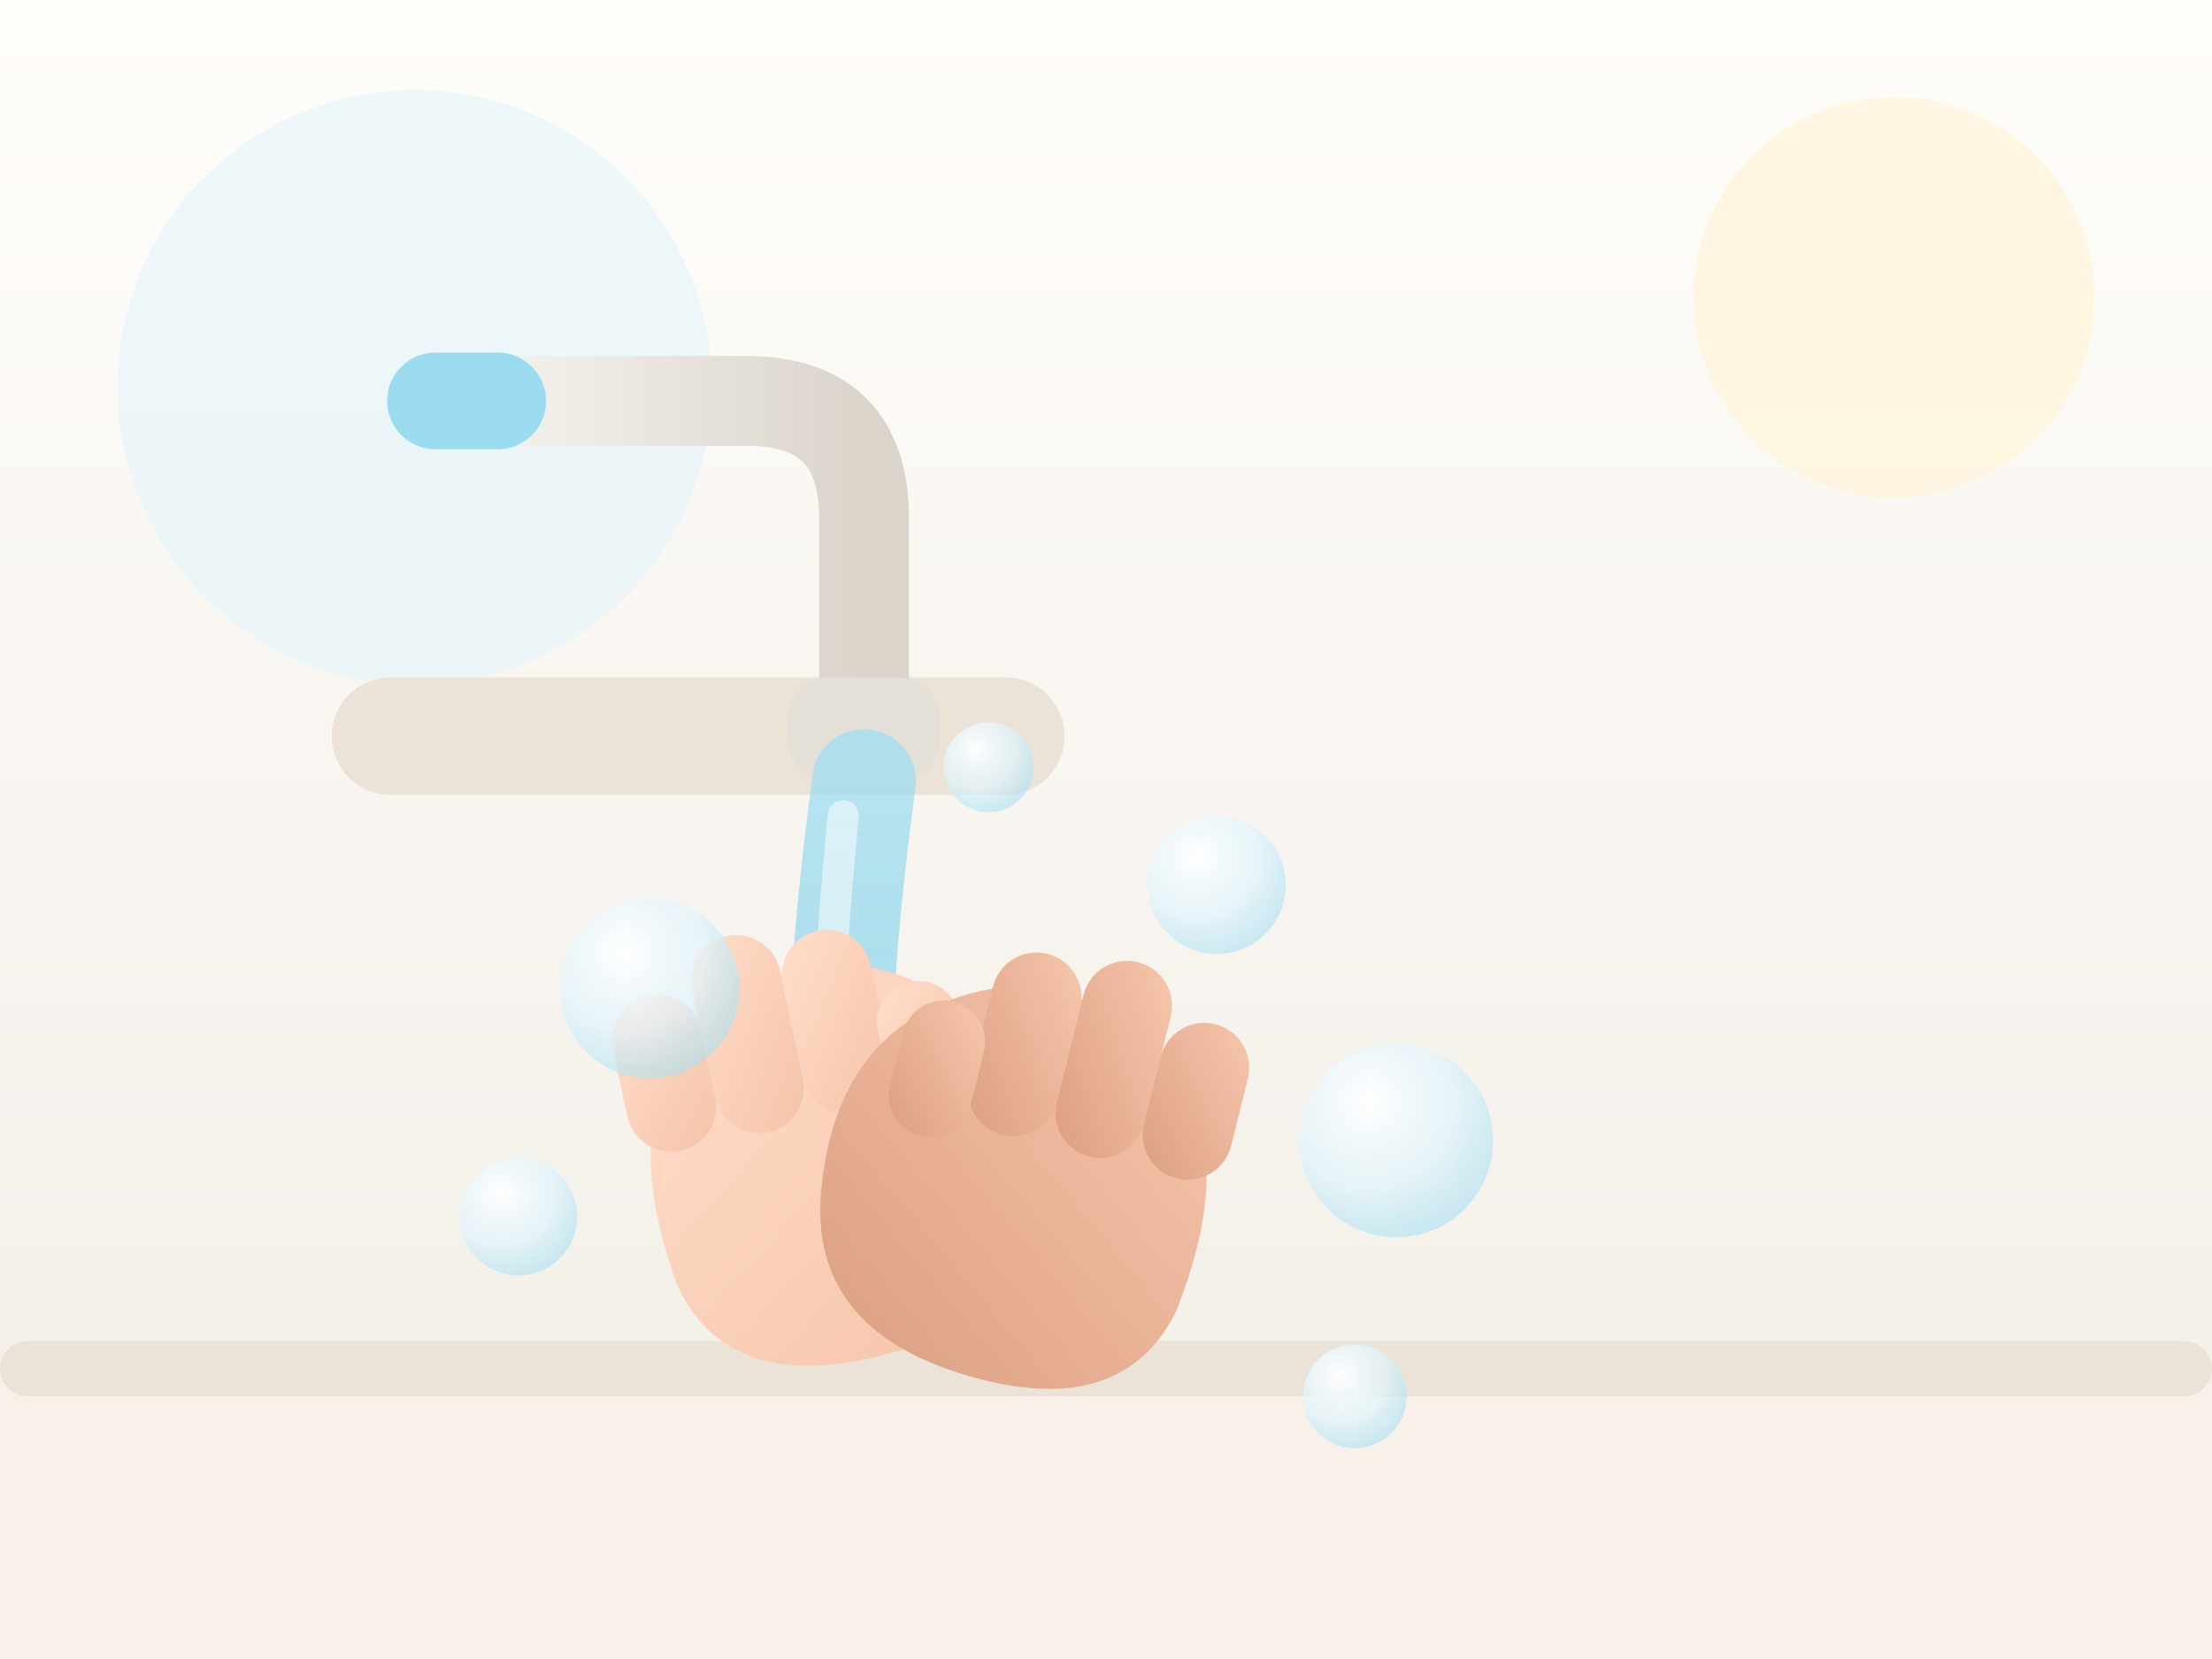
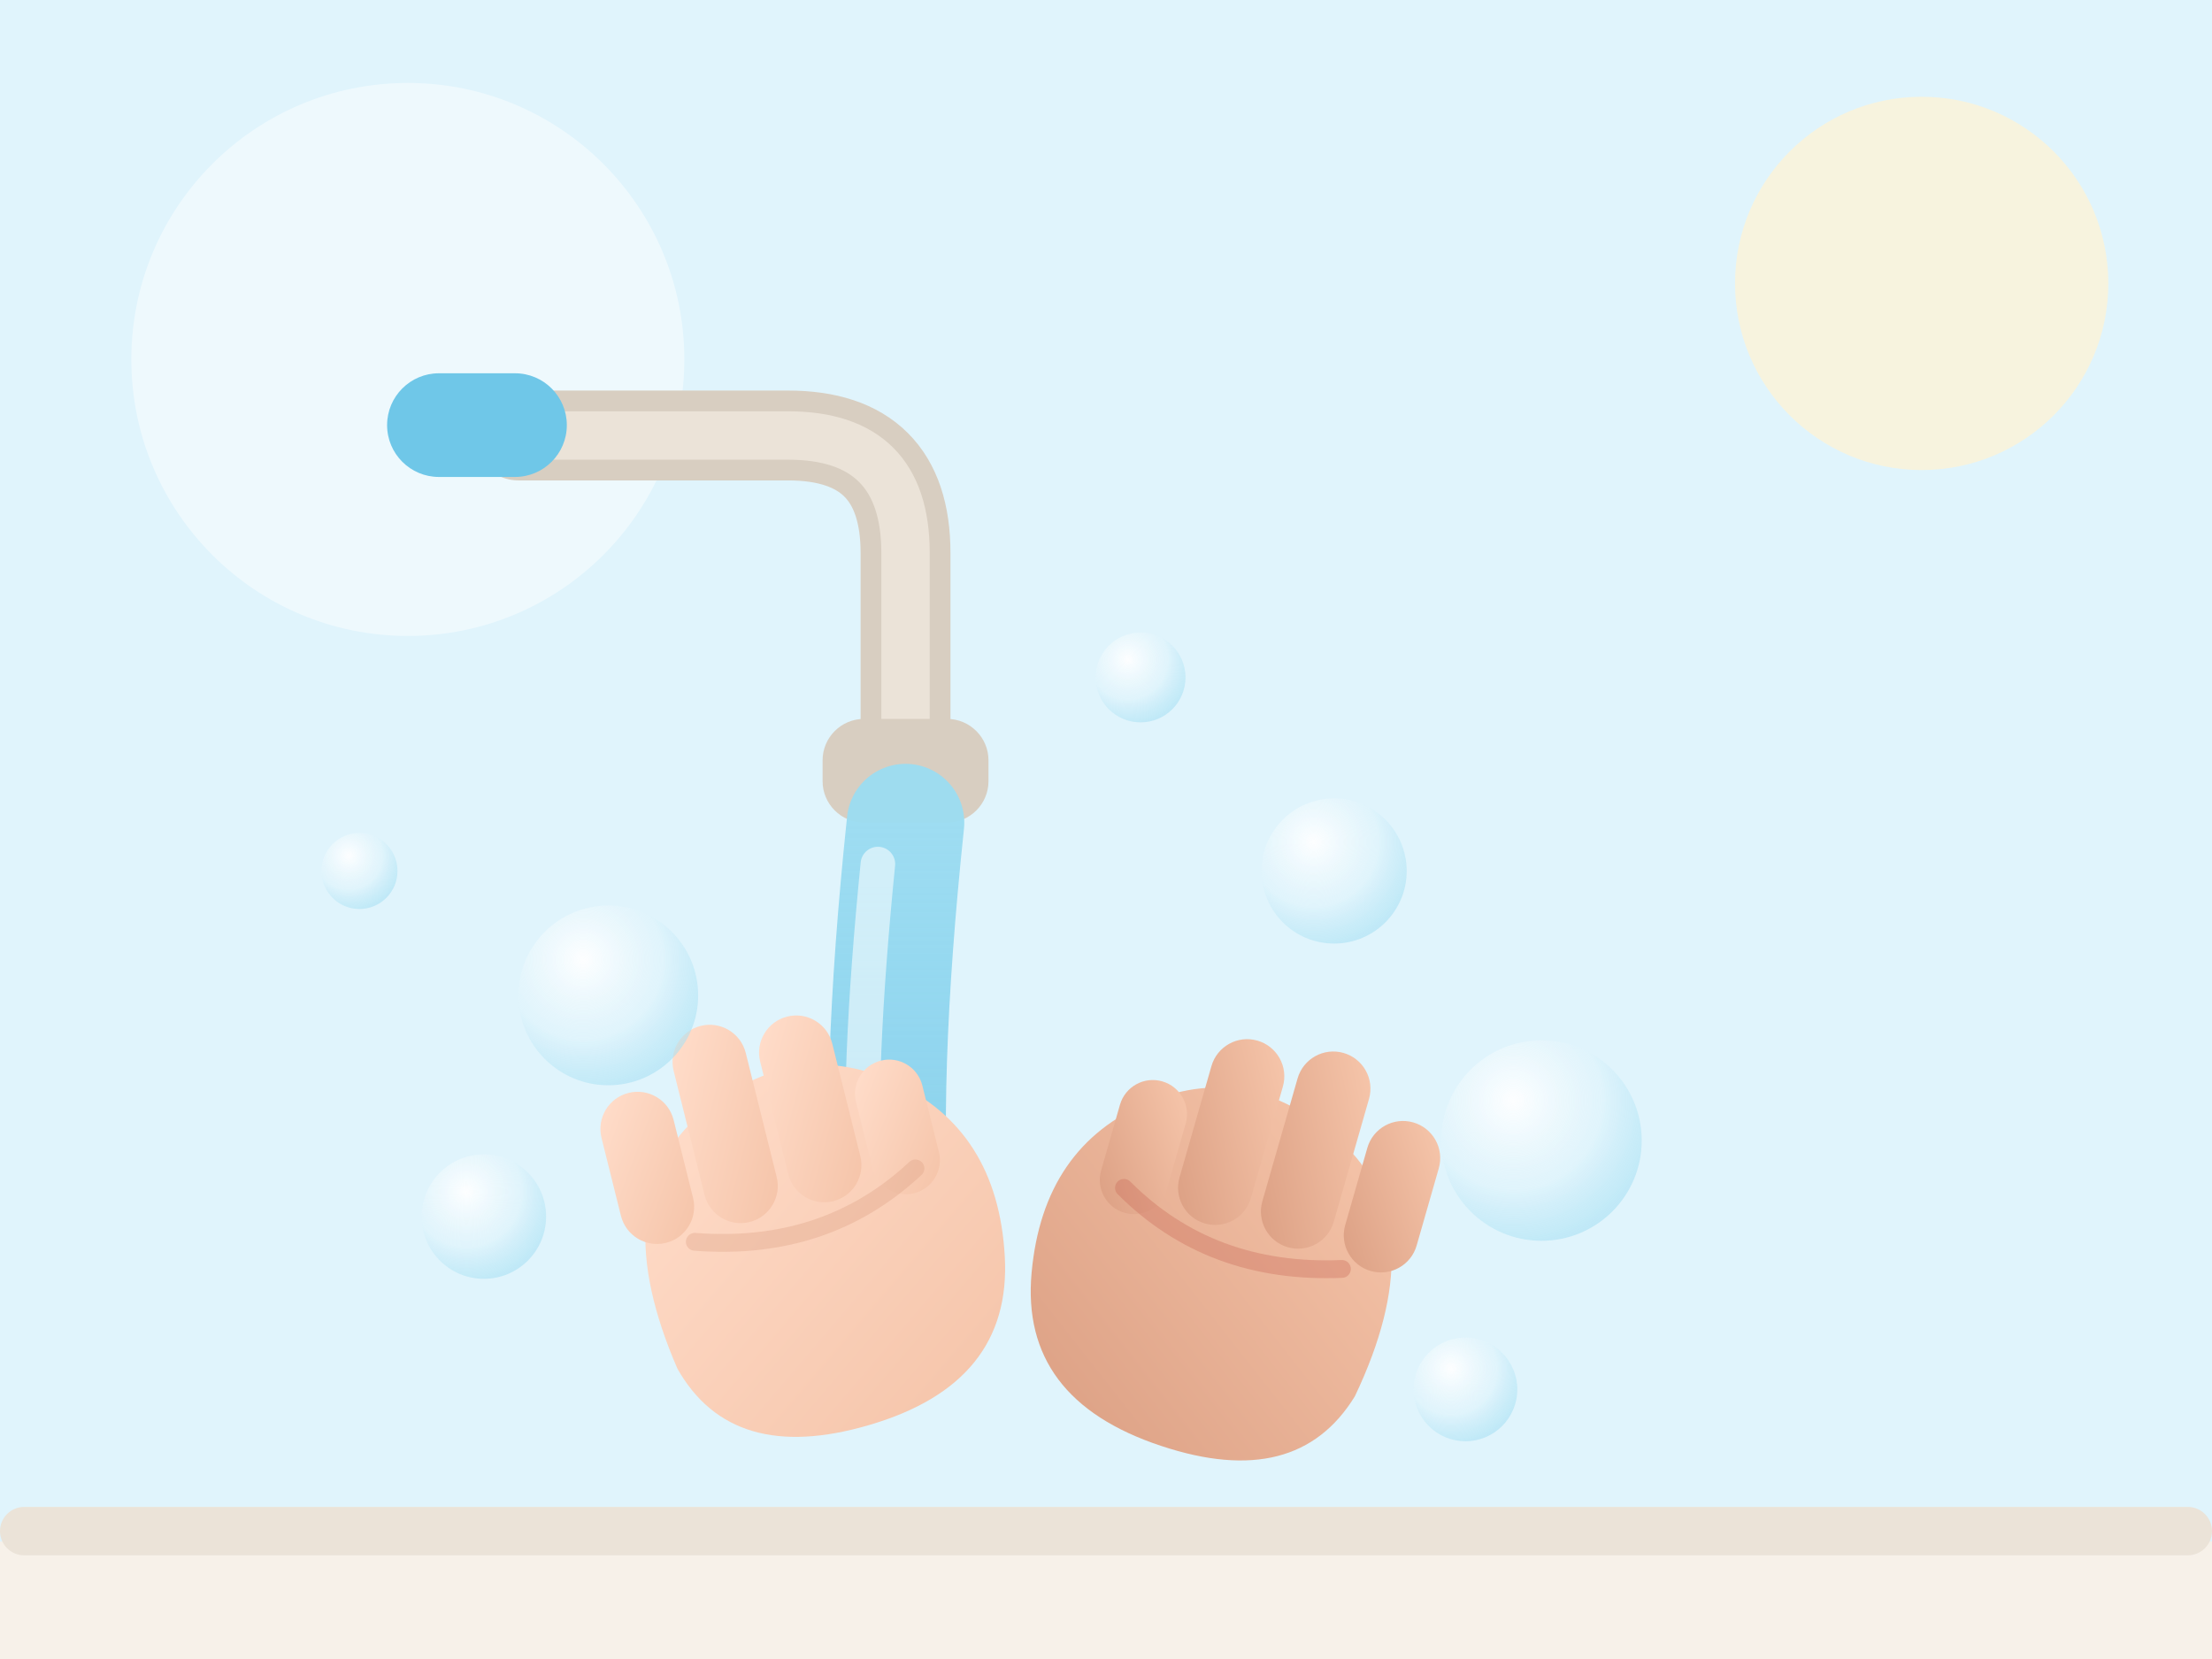
<svg xmlns="http://www.w3.org/2000/svg" viewBox="0 0 640 480" width="640" height="480">
  <defs>
    <radialGradient id="bubbleFill" cx="0.36" cy="0.3" r="0.8">
      <stop offset="0" stop-color="#FFFFFF" stop-opacity="0.95" />
      <stop offset="0.55" stop-color="#E0F4FC" stop-opacity="0.7" />
      <stop offset="1" stop-color="#9BDCF1" stop-opacity="0.55" />
    </radialGradient>
    <linearGradient id="handGrad" x1="0.2" y1="0" x2="0.9" y2="1">
      <stop offset="0" stop-color="#FFDCC9" />
      <stop offset="1" stop-color="#F5C4A9" />
    </linearGradient>
    <linearGradient id="handGradDeep" x1="0.2" y1="0" x2="0.9" y2="1">
      <stop offset="0" stop-color="#F5C4A9" />
      <stop offset="1" stop-color="#DCA084" />
    </linearGradient>
-     <linearGradient id="porcelainSide" x1="0" y1="0" x2="1" y2="0">
-       <stop offset="0" stop-color="#F4F1EC" />
-       <stop offset="1" stop-color="#DAD4CB" />
-     </linearGradient>
-     <linearGradient id="tileWall" x1="0" y1="0" x2="0" y2="1">
-       <stop offset="0" stop-color="#FFFDFA" />
-       <stop offset="1" stop-color="#F1EDE6" />
-     </linearGradient>
    <linearGradient id="waterStream" x1="0" y1="0" x2="0" y2="1">
      <stop offset="0" stop-color="#9BDCF1" stop-opacity="0.95" />
      <stop offset="1" stop-color="#6FC7E8" stop-opacity="0.75" />
    </linearGradient>
  </defs>
  <g id="step-wash">
-     <rect x="0" y="0" width="640" height="480" fill="url(#tileWall)" />
-     <circle cx="120" cy="112" r="86" fill="#E0F4FC" opacity="0.55" />
-     <circle cx="548" cy="86" r="58" fill="#FFF3D4" opacity="0.6" />
-     <rect x="0" y="400" width="640" height="80" fill="#F7F1E9" />
-     <rect x="0" y="388" width="640" height="16" rx="8" fill="#EBE3D8" />
-     <rect x="96" y="196" width="212" height="34" rx="17" fill="#EBE3D8" />
-     <path d="M 250 196 v -46 q 0 -34 -34 -34 h -70" stroke="url(#porcelainSide)" stroke-width="26" fill="none" stroke-linecap="round" />
-     <rect x="112" y="102" width="46" height="28" rx="14" fill="#9BDCF1" />
-     <rect x="228" y="196" width="44" height="30" rx="12" fill="#E4DFD8" />
-     <path d="M 250 226 q -10 74 -6 118" stroke="url(#waterStream)" stroke-width="30" stroke-linecap="round" fill="none" opacity="0.75" />
-     <path d="M 244 236 q -6 60 -4 96" stroke="#FFFFFF" stroke-width="9" stroke-linecap="round" fill="none" opacity="0.5" />
-     <g>
-       <g transform="translate(196 372) rotate(-12)">
-         <path d="M 0 0 q -8 -56 26 -74 q 34 -18 62 4 q 26 20 20 60 q -6 40 -54 42 q -46 2 -54 -32 Z" fill="url(#handGrad)" />
-         <rect x="-4" y="-84" width="26" height="46" rx="13" fill="url(#handGrad)" />
-         <rect x="22" y="-96" width="26" height="58" rx="13" fill="url(#handGrad)" />
-         <rect x="48" y="-92" width="26" height="54" rx="13" fill="url(#handGrad)" />
-         <rect x="72" y="-72" width="24" height="40" rx="12" fill="url(#handGrad)" />
-       </g>
-       <g transform="translate(340 380) scale(-1 1) rotate(-14)">
-         <path d="M 0 0 q -8 -56 26 -74 q 34 -18 62 4 q 26 20 20 60 q -6 40 -54 42 q -46 2 -54 -32 Z" fill="url(#handGradDeep)" />
-         <rect x="-4" y="-84" width="26" height="46" rx="13" fill="url(#handGradDeep)" />
-         <rect x="22" y="-96" width="26" height="58" rx="13" fill="url(#handGradDeep)" />
-         <rect x="48" y="-92" width="26" height="54" rx="13" fill="url(#handGradDeep)" />
-         <rect x="72" y="-72" width="24" height="40" rx="12" fill="url(#handGradDeep)" />
-       </g>
+     <rect x="0" y="0" width="640" height="480" fill="#E0F4FC" />
+     <circle cx="118" cy="104" r="80" fill="#FFFFFF" opacity="0.45" />
+     <circle cx="556" cy="82" r="54" fill="#FFF3D4" opacity="0.75" />
+     <rect x="0" y="446" width="640" height="34" fill="#F7F1E9" />
+     <rect x="0" y="436" width="640" height="14" rx="7" fill="#EBE3D8" />
+     <path d="M 262 214 v -54 q 0 -34 -34 -34 h -78" stroke="#D8CEC1" stroke-width="26" fill="none" stroke-linecap="round" />
+     <path d="M 262 214 v -54 q 0 -34 -34 -34 h -78" stroke="#EBE3D8" stroke-width="14" fill="none" stroke-linecap="round" />
+     <rect x="112" y="108" width="52" height="30" rx="15" fill="#6FC7E8" />
+     <rect x="238" y="208" width="48" height="30" rx="12" fill="#D8CEC1" />
+     <path d="M 262 238 q -8 76 -4 122" stroke="url(#waterStream)" stroke-width="34" stroke-linecap="round" fill="none" />
+     <path d="M 254 250 q -6 60 -4 96" stroke="#FFFFFF" stroke-width="10" stroke-linecap="round" fill="none" opacity="0.55" />
+     <g transform="translate(196 396) rotate(-14) scale(0.86)">
+       <path d="M 0 0 q -10 -60 26 -80 q 38 -20 68 4 q 30 24 22 66 q -8 42 -58 44 q -48 2 -58 -34 Z" fill="url(#handGrad)" />
+       <rect x="-6" y="-94" width="25" height="52" rx="12.5" fill="url(#handGrad)" />
+       <rect x="23" y="-110" width="25" height="68" rx="12.5" fill="url(#handGrad)" />
+       <rect x="52" y="-106" width="25" height="64" rx="12.5" fill="url(#handGrad)" />
+       <rect x="80" y="-84" width="23" height="46" rx="11.5" fill="url(#handGrad)" />
+       <path d="M 16 -40 q 42 14 78 -6" stroke="#DCA084" stroke-width="6" fill="none" stroke-linecap="round" opacity="0.35" />
+     </g>
+     <g transform="translate(392 404) scale(-1 1) rotate(-16) scale(0.86)">
+       <path d="M 0 0 q -10 -60 26 -80 q 38 -20 68 4 q 30 24 22 66 q -8 42 -58 44 q -48 2 -58 -34 Z" fill="url(#handGradDeep)" />
+       <rect x="-6" y="-94" width="25" height="52" rx="12.5" fill="url(#handGradDeep)" />
+       <rect x="23" y="-110" width="25" height="68" rx="12.5" fill="url(#handGradDeep)" />
+       <rect x="52" y="-106" width="25" height="64" rx="12.5" fill="url(#handGradDeep)" />
+       <rect x="80" y="-84" width="23" height="46" rx="11.5" fill="url(#handGradDeep)" />
+       <path d="M 16 -40 q 42 14 78 -6" stroke="#C96755" stroke-width="6" fill="none" stroke-linecap="round" opacity="0.35" />
    </g>
    <g>
-       <circle cx="188" cy="286" r="26" fill="url(#bubbleFill)" />
-       <circle cx="352" cy="256" r="20" fill="url(#bubbleFill)" />
-       <circle cx="404" cy="330" r="28" fill="url(#bubbleFill)" />
-       <circle cx="150" cy="352" r="17" fill="url(#bubbleFill)" />
-       <circle cx="392" cy="404" r="15" fill="url(#bubbleFill)" />
-       <circle cx="286" cy="222" r="13" fill="url(#bubbleFill)" />
+       <circle cx="176" cy="288" r="26" fill="url(#bubbleFill)" />
+       <circle cx="386" cy="252" r="21" fill="url(#bubbleFill)" />
+       <circle cx="446" cy="330" r="29" fill="url(#bubbleFill)" />
+       <circle cx="140" cy="352" r="18" fill="url(#bubbleFill)" />
+       <circle cx="424" cy="402" r="15" fill="url(#bubbleFill)" />
+       <circle cx="330" cy="196" r="13" fill="url(#bubbleFill)" />
+       <circle cx="104" cy="252" r="11" fill="url(#bubbleFill)" />
    </g>
  </g>
</svg>
